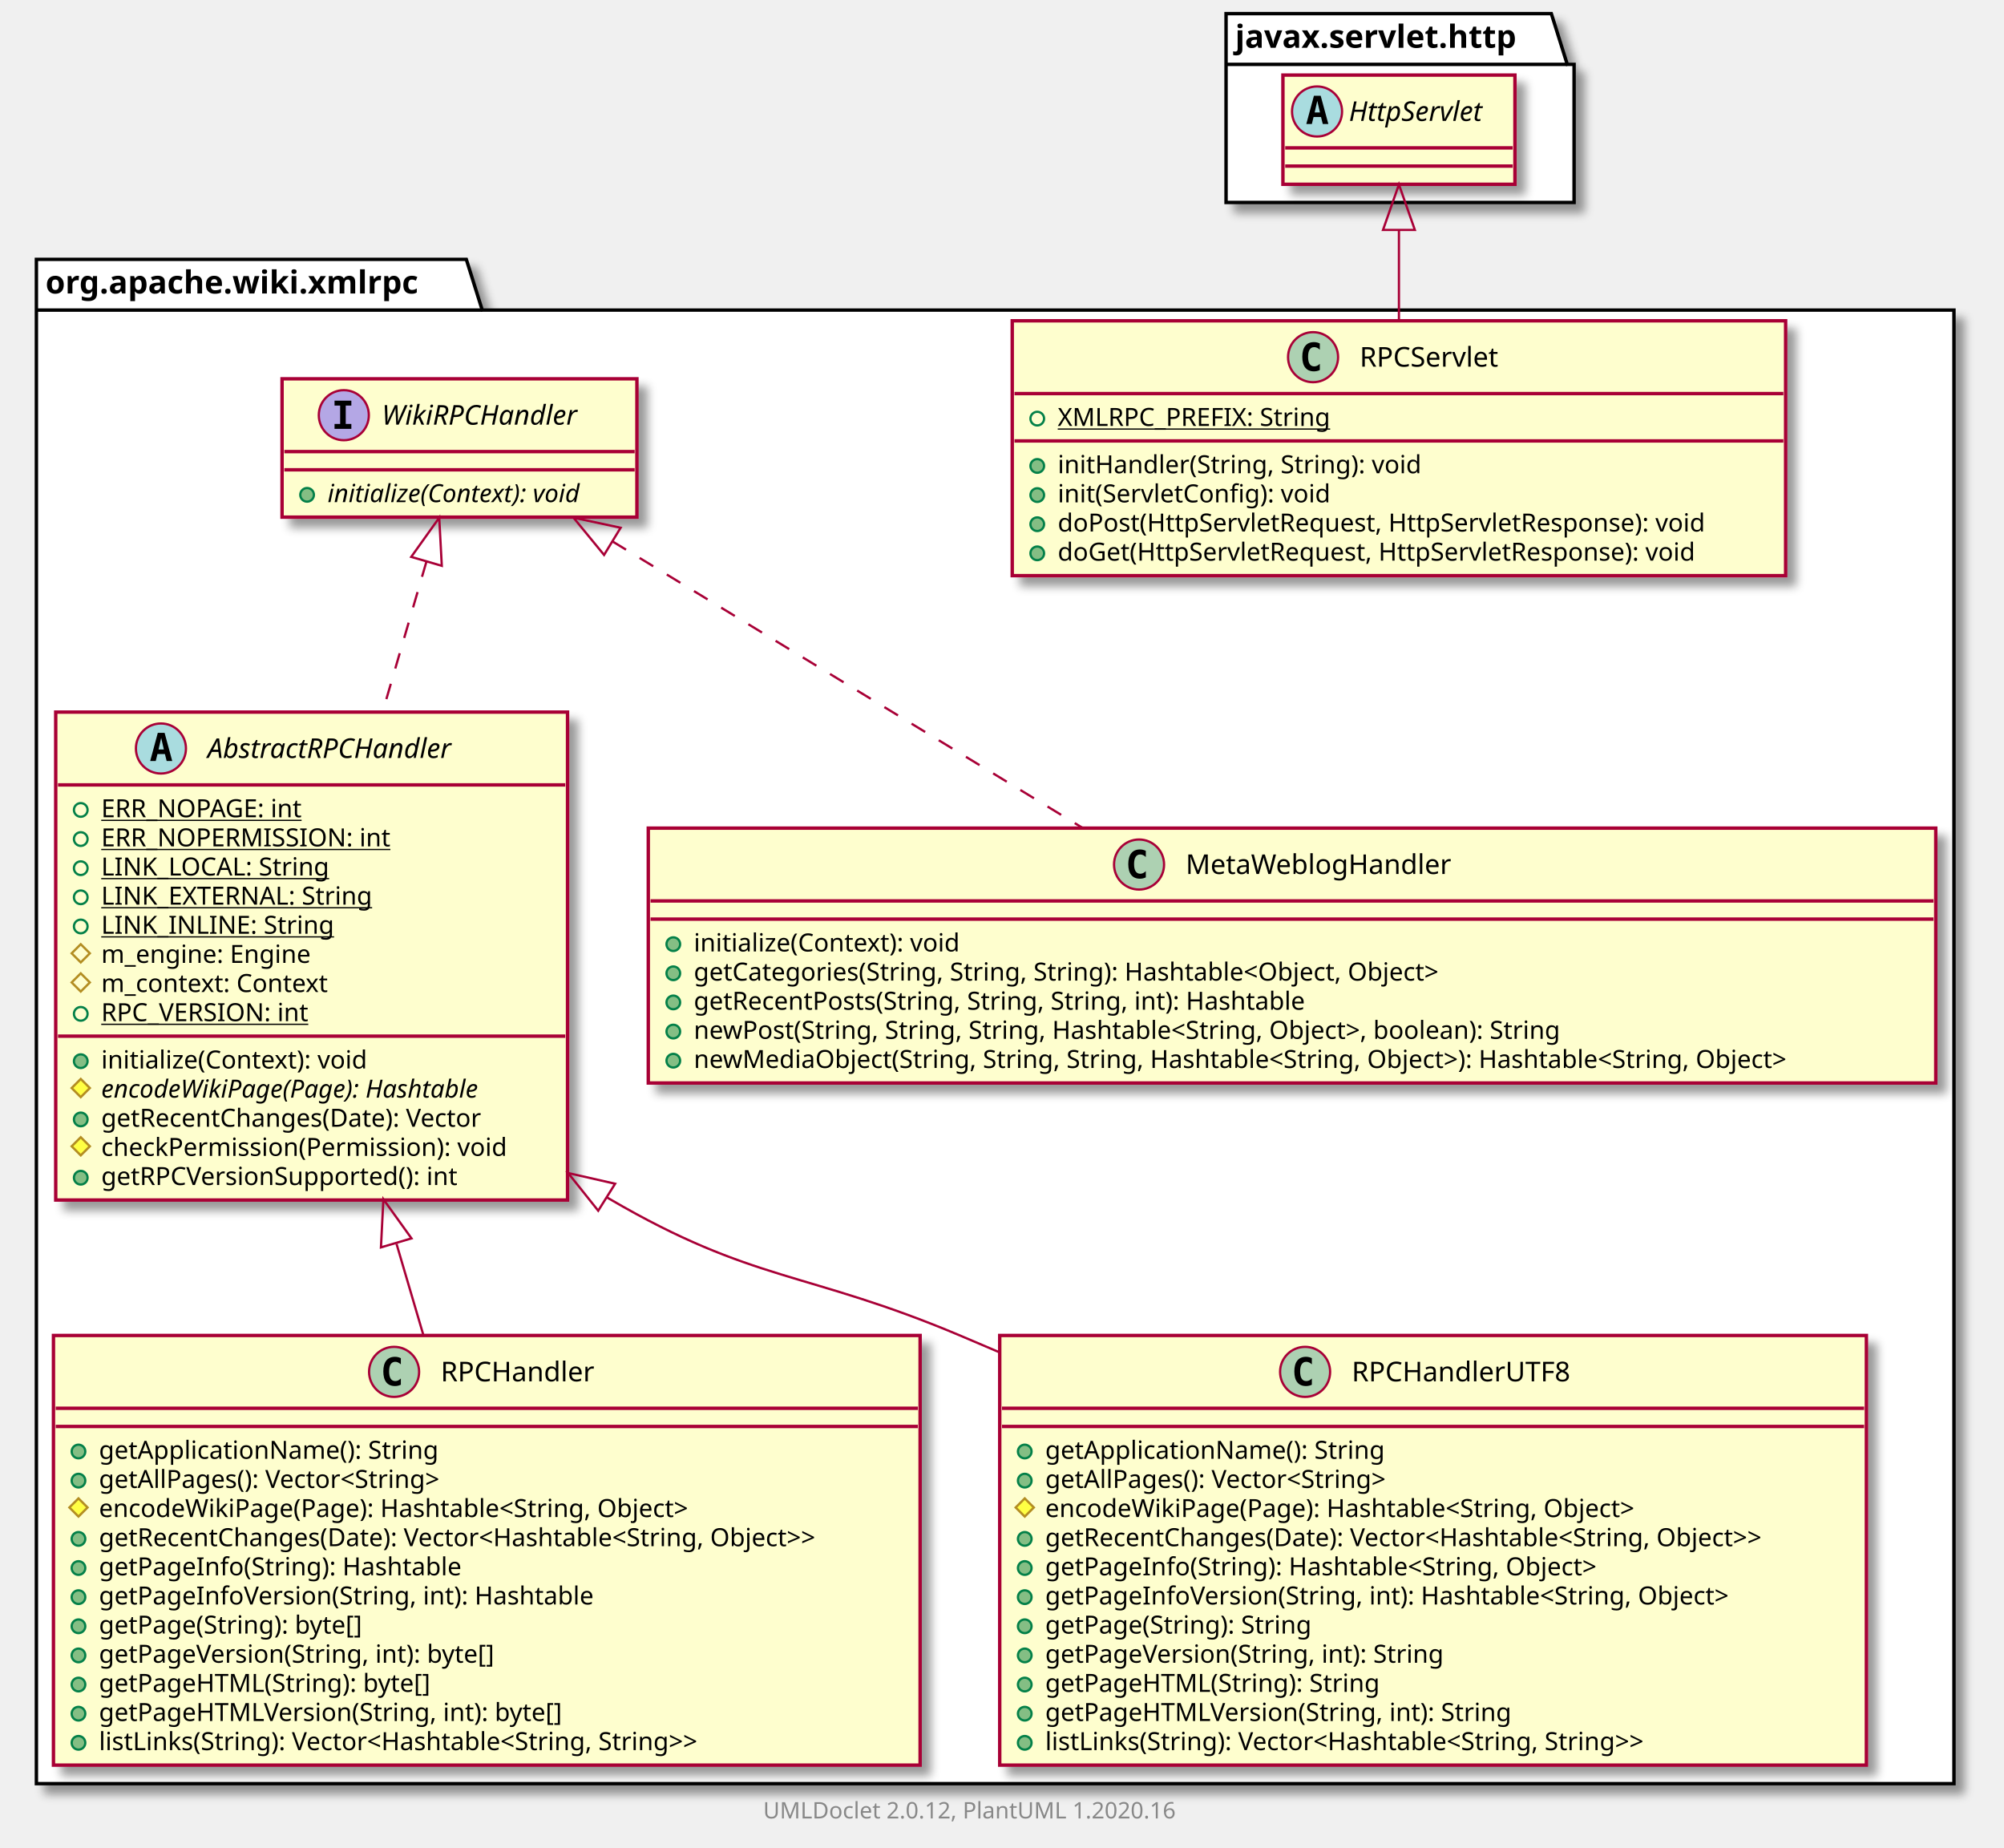
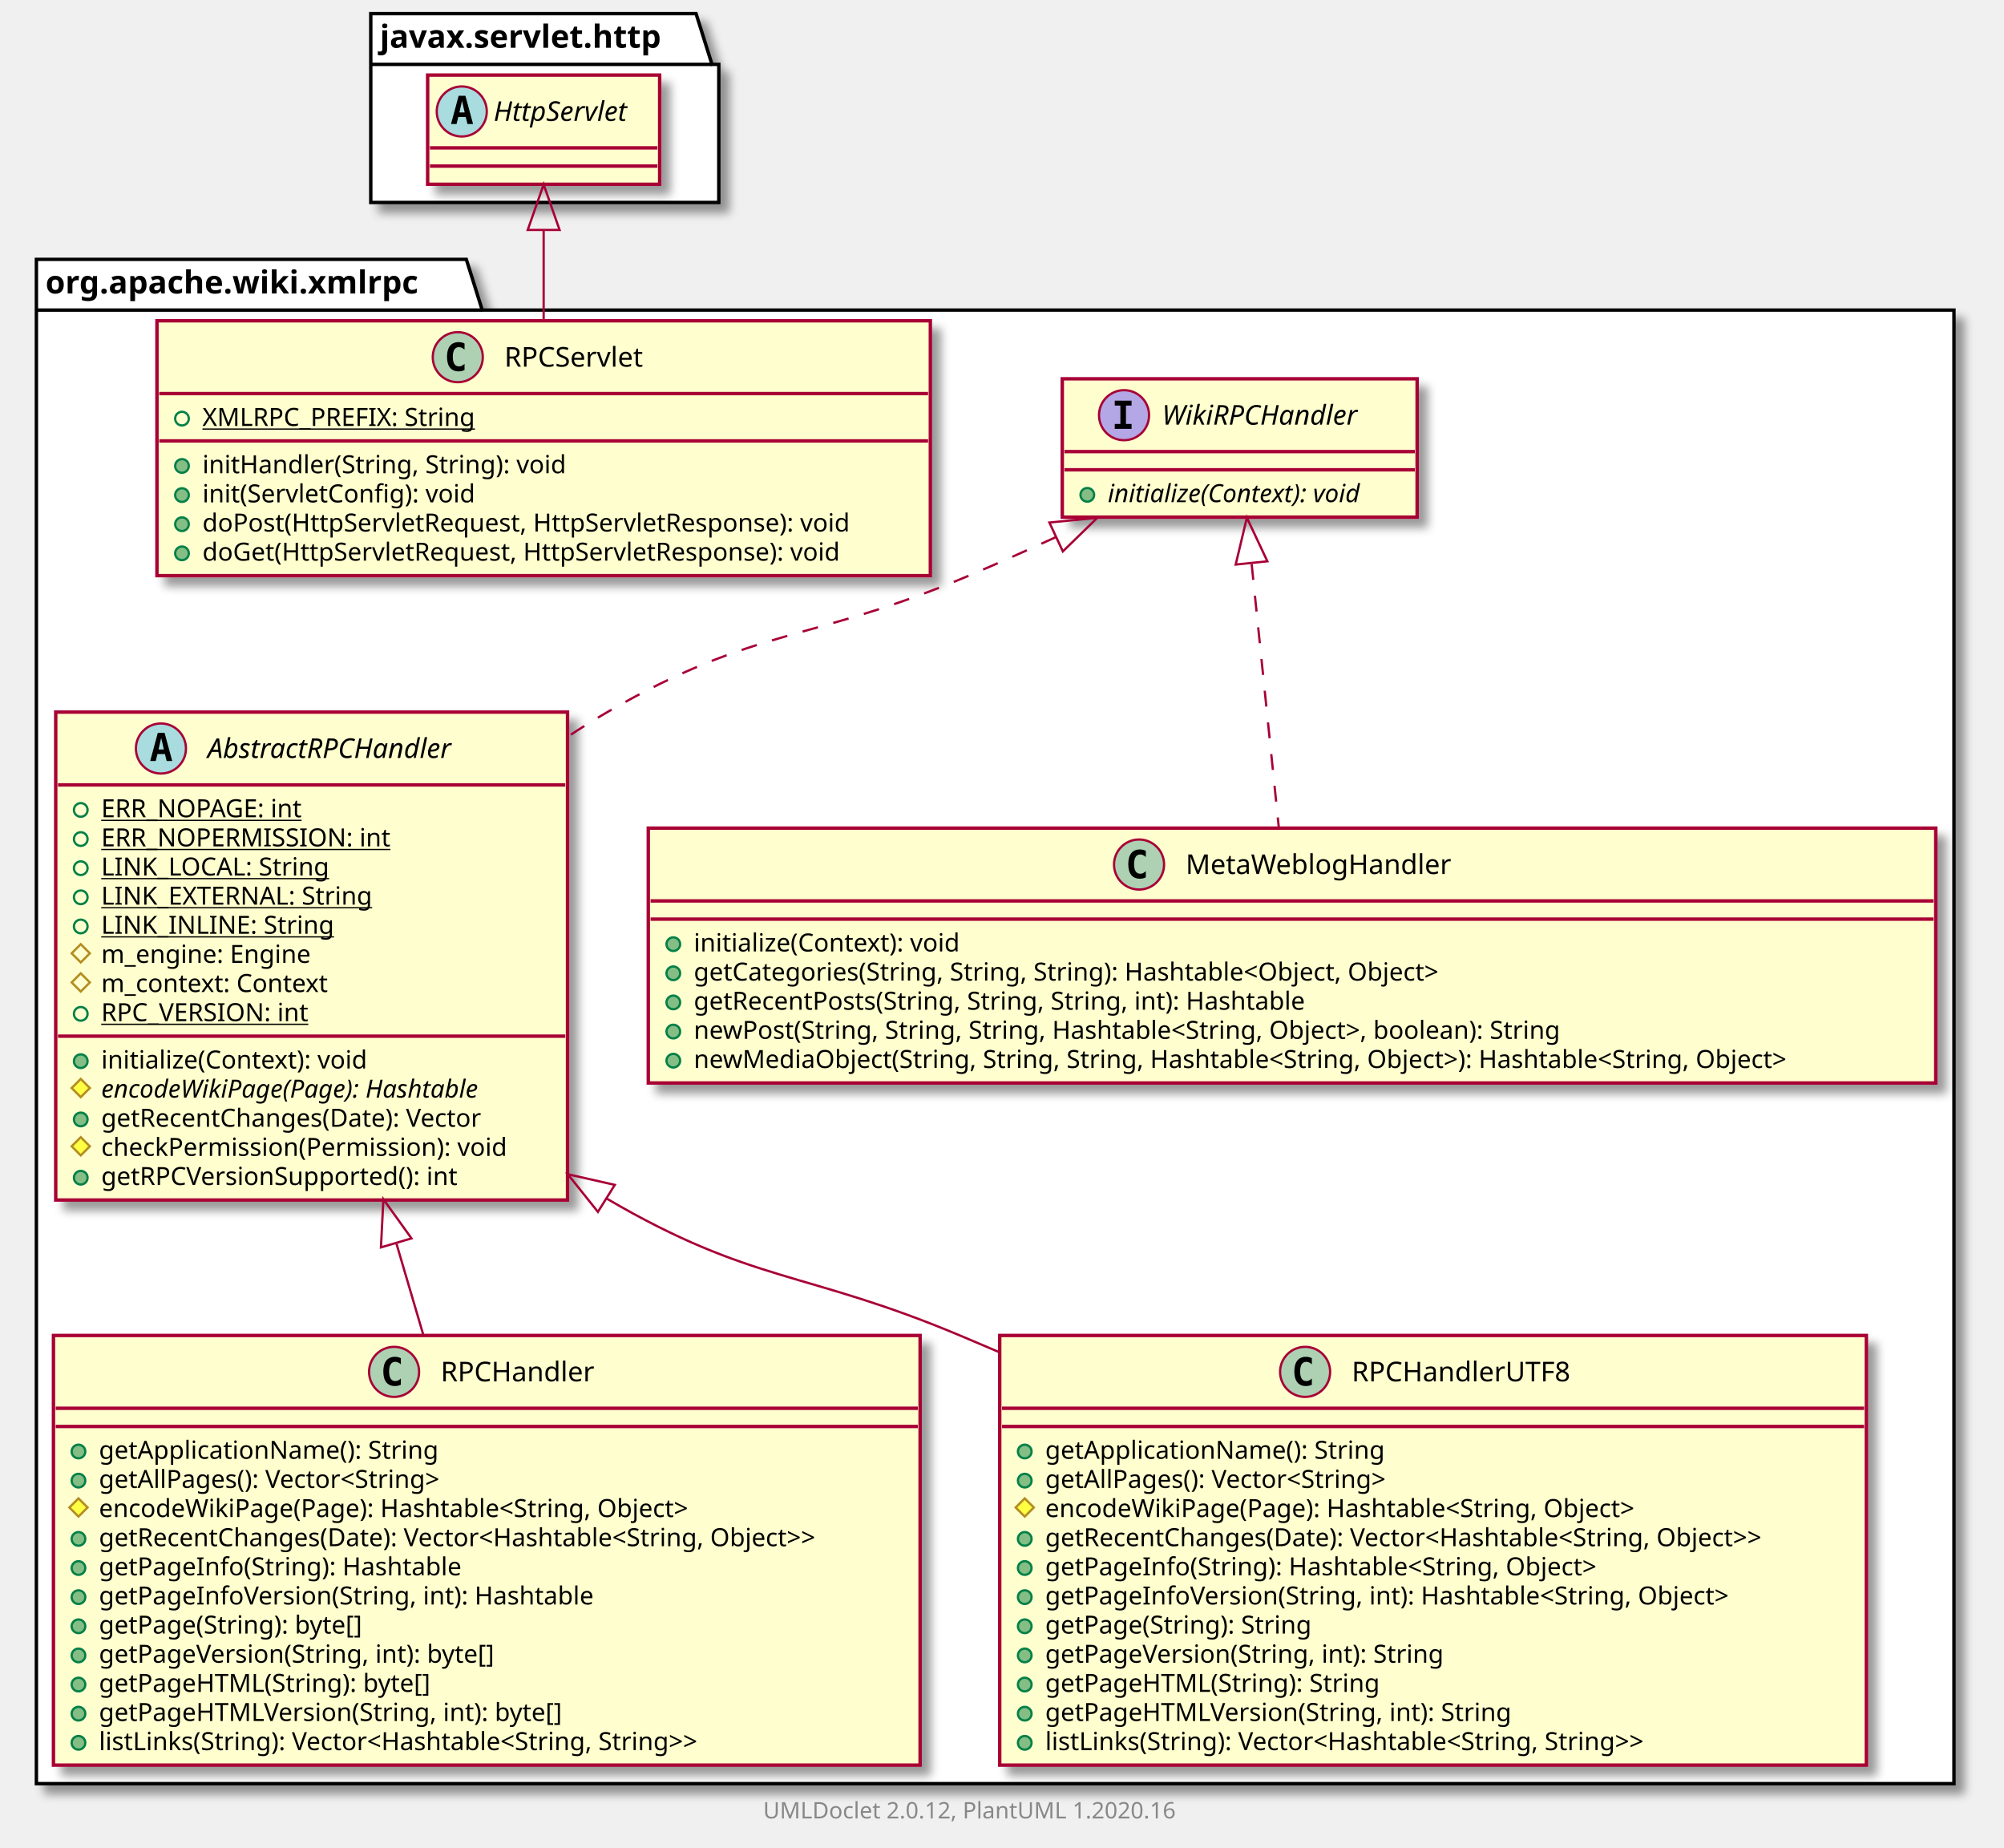
<svg xmlns="http://www.w3.org/2000/svg" xmlns:xlink="http://www.w3.org/1999/xlink" contentScriptType="application/ecmascript" contentStyleType="text/css" height="812px" preserveAspectRatio="none" style="width:881px;height:812px;" version="1.1" viewBox="0 0 881 812" width="881px" zoomAndPan="magnify">
  <defs>
-     <filter height="300%" id="fmq3aevi7g3hv" width="300%" x="-1" y="-1">
+     <filter height="300%" id="fro5fxc9xf39r" width="300%" x="-1" y="-1">
      <feGaussianBlur result="blurOut" stdDeviation="2.0" />
      <feColorMatrix in="blurOut" result="blurOut2" type="matrix" values="0 0 0 0 0 0 0 0 0 0 0 0 0 0 0 0 0 0 .4 0" />
      <feOffset dx="4.0" dy="4.0" in="blurOut2" result="blurOut3" />
      <feBlend in="SourceGraphic" in2="blurOut3" mode="normal" />
    </filter>
  </defs>
  <g>
-     <polygon fill="#FFFFFF" filter="url(#fmq3aevi7g3hv)" points="16,114,205,114,212,136.297,859,136.297,859,784,16,784,16,114" style="stroke: #000000; stroke-width: 1.5;" />
+     <polygon fill="#FFFFFF" filter="url(#fro5fxc9xf39r)" points="16,114,205,114,212,136.297,859,136.297,859,784,16,784,16,114" style="stroke: #000000; stroke-width: 1.5;" />
    <line style="stroke: #000000; stroke-width: 1.5;" x1="16" x2="212" y1="136.297" y2="136.297" />
    <text fill="#000000" font-family="sans-serif" font-size="14" font-weight="bold" lengthAdjust="spacingAndGlyphs" textLength="183" x="20" y="128.995">org.apache.wiki.xmlrpc</text>
-     <polygon fill="#FFFFFF" filter="url(#fmq3aevi7g3hv)" points="539,6,682,6,689,28.297,692,28.297,692,89,539,89,539,6" style="stroke: #000000; stroke-width: 1.5;" />
-     <line style="stroke: #000000; stroke-width: 1.5;" x1="539" x2="689" y1="28.297" y2="28.297" />
-     <text fill="#000000" font-family="sans-serif" font-size="14" font-weight="bold" lengthAdjust="spacingAndGlyphs" textLength="137" x="543" y="20.995">javax.servlet.http</text>
-     <a href="RPCServlet.html" target="_top" title="RPCServlet.html" xlink:actuate="onRequest" xlink:href="RPCServlet.html" xlink:show="new" xlink:title="RPCServlet.html" xlink:type="simple">
-       <rect codeLine="3" fill="#FEFECE" filter="url(#fmq3aevi7g3hv)" height="112.023" id="org.apache.wiki.xmlrpc.RPCServlet" style="stroke: #A80036; stroke-width: 1.5;" width="340" x="445" y="141" />
-       <ellipse cx="577.25" cy="157" fill="#ADD1B2" rx="11" ry="11" style="stroke: #A80036; stroke-width: 1.0;" />
-       <path d="M580.219,162.641 Q579.641,162.938 579,163.078 Q578.359,163.234 577.656,163.234 Q575.156,163.234 573.828,161.594 Q572.516,159.938 572.516,156.812 Q572.516,153.688 573.828,152.031 Q575.156,150.375 577.656,150.375 Q578.359,150.375 579,150.531 Q579.656,150.688 580.219,150.984 L580.219,153.703 Q579.594,153.125 579,152.859 Q578.406,152.578 577.781,152.578 Q576.438,152.578 575.75,153.656 Q575.062,154.719 575.062,156.812 Q575.062,158.906 575.75,159.984 Q576.438,161.047 577.781,161.047 Q578.406,161.047 579,160.781 Q579.594,160.5 580.219,159.922 L580.219,162.641 Z " />
-       <text fill="#000000" font-family="sans-serif" font-size="12" lengthAdjust="spacingAndGlyphs" textLength="67" x="597.75" y="161.154">RPCServlet</text>
-       <line style="stroke: #A80036; stroke-width: 1.5;" x1="446" x2="784" y1="173" y2="173" />
-       <ellipse cx="456" cy="184" fill="none" rx="3" ry="3" style="stroke: #038048; stroke-width: 1.0;" />
-       <text fill="#000000" font-family="sans-serif" font-size="11" lengthAdjust="spacingAndGlyphs" text-decoration="underline" textLength="129" x="465" y="187.21">XMLRPC_PREFIX: String</text>
-       <line style="stroke: #A80036; stroke-width: 1.5;" x1="446" x2="784" y1="193.805" y2="193.805" />
-       <ellipse cx="456" cy="204.805" fill="#84BE84" rx="3" ry="3" style="stroke: #038048; stroke-width: 1.0;" />
-       <text fill="#000000" font-family="sans-serif" font-size="11" lengthAdjust="spacingAndGlyphs" textLength="176" x="465" y="208.015">initHandler(String, String): void</text>
-       <ellipse cx="456" cy="217.609" fill="#84BE84" rx="3" ry="3" style="stroke: #038048; stroke-width: 1.0;" />
-       <text fill="#000000" font-family="sans-serif" font-size="11" lengthAdjust="spacingAndGlyphs" textLength="132" x="465" y="220.82">init(ServletConfig): void</text>
-       <ellipse cx="456" cy="230.414" fill="#84BE84" rx="3" ry="3" style="stroke: #038048; stroke-width: 1.0;" />
-       <text fill="#000000" font-family="sans-serif" font-size="11" lengthAdjust="spacingAndGlyphs" textLength="314" x="465" y="233.625">doPost(HttpServletRequest, HttpServletResponse): void</text>
-       <ellipse cx="456" cy="243.219" fill="#84BE84" rx="3" ry="3" style="stroke: #038048; stroke-width: 1.0;" />
-       <text fill="#000000" font-family="sans-serif" font-size="11" lengthAdjust="spacingAndGlyphs" textLength="309" x="465" y="246.429">doGet(HttpServletRequest, HttpServletResponse): void</text>
-     </a>
-     <a href="WikiRPCHandler.html" target="_top" title="WikiRPCHandler.html" xlink:actuate="onRequest" xlink:href="WikiRPCHandler.html" xlink:show="new" xlink:title="WikiRPCHandler.html" xlink:type="simple">
-       <rect codeLine="11" fill="#FEFECE" filter="url(#fmq3aevi7g3hv)" height="60.805" id="org.apache.wiki.xmlrpc.WikiRPCHandler" style="stroke: #A80036; stroke-width: 1.5;" width="156" x="124" y="166.5" />
-       <ellipse cx="151.15" cy="182.5" fill="#B4A7E5" rx="11" ry="11" style="stroke: #A80036; stroke-width: 1.0;" />
-       <path d="M147.072,178.266 L147.072,176.109 L154.463,176.109 L154.463,178.266 L151.994,178.266 L151.994,186.344 L154.463,186.344 L154.463,188.5 L147.072,188.5 L147.072,186.344 L149.541,186.344 L149.541,178.266 L147.072,178.266 Z " />
-       <text fill="#000000" font-family="sans-serif" font-size="12" font-style="italic" lengthAdjust="spacingAndGlyphs" textLength="97" x="167.85" y="186.654">WikiRPCHandler</text>
-       <line style="stroke: #A80036; stroke-width: 1.5;" x1="125" x2="279" y1="198.5" y2="198.5" />
-       <line style="stroke: #A80036; stroke-width: 1.5;" x1="125" x2="279" y1="206.5" y2="206.5" />
-       <ellipse cx="135" cy="217.5" fill="#84BE84" rx="3" ry="3" style="stroke: #038048; stroke-width: 1.0;" />
-       <text fill="#000000" font-family="sans-serif" font-size="11" font-style="italic" lengthAdjust="spacingAndGlyphs" textLength="130" x="144" y="220.71">initialize(Context): void</text>
-     </a>
+     <polygon fill="#FFFFFF" filter="url(#fro5fxc9xf39r)" points="163,6,306,6,313,28.297,316,28.297,316,89,163,89,163,6" style="stroke: #000000; stroke-width: 1.5;" />
+     <line style="stroke: #000000; stroke-width: 1.5;" x1="163" x2="313" y1="28.297" y2="28.297" />
+     <text fill="#000000" font-family="sans-serif" font-size="14" font-weight="bold" lengthAdjust="spacingAndGlyphs" textLength="137" x="167" y="20.995">javax.servlet.http</text>
    <a href="AbstractRPCHandler.html" target="_top" title="AbstractRPCHandler.html" xlink:actuate="onRequest" xlink:href="AbstractRPCHandler.html" xlink:show="new" xlink:title="AbstractRPCHandler.html" xlink:type="simple">
-       <rect codeLine="15" fill="#FEFECE" filter="url(#fmq3aevi7g3hv)" height="214.461" id="org.apache.wiki.xmlrpc.AbstractRPCHandler" style="stroke: #A80036; stroke-width: 1.5;" width="225" x="24.5" y="313" />
+       <rect codeLine="3" fill="#FEFECE" filter="url(#fro5fxc9xf39r)" height="214.461" id="org.apache.wiki.xmlrpc.AbstractRPCHandler" style="stroke: #A80036; stroke-width: 1.5;" width="225" x="24.5" y="313" />
      <ellipse cx="70.75" cy="329" fill="#A9DCDF" rx="11" ry="11" style="stroke: #A80036; stroke-width: 1.0;" />
      <path d="M70.859,324.344 L69.703,329.422 L72.031,329.422 L70.859,324.344 Z M69.375,322.109 L72.359,322.109 L75.719,334.5 L73.266,334.5 L72.5,331.438 L69.219,331.438 L68.469,334.5 L66.031,334.5 L69.375,322.109 Z " />
      <text fill="#000000" font-family="sans-serif" font-size="12" font-style="italic" lengthAdjust="spacingAndGlyphs" textLength="124" x="91.25" y="333.154">AbstractRPCHandler</text>
      <line style="stroke: #A80036; stroke-width: 1.5;" x1="25.5" x2="248.5" y1="345" y2="345" />
      <ellipse cx="35.5" cy="356" fill="none" rx="3" ry="3" style="stroke: #038048; stroke-width: 1.0;" />
      <text fill="#000000" font-family="sans-serif" font-size="11" lengthAdjust="spacingAndGlyphs" text-decoration="underline" textLength="96" x="44.5" y="359.21">ERR_NOPAGE: int</text>
      <ellipse cx="35.5" cy="368.805" fill="none" rx="3" ry="3" style="stroke: #038048; stroke-width: 1.0;" />
      <text fill="#000000" font-family="sans-serif" font-size="11" lengthAdjust="spacingAndGlyphs" text-decoration="underline" textLength="135" x="44.5" y="372.015">ERR_NOPERMISSION: int</text>
      <ellipse cx="35.5" cy="381.609" fill="none" rx="3" ry="3" style="stroke: #038048; stroke-width: 1.0;" />
      <text fill="#000000" font-family="sans-serif" font-size="11" lengthAdjust="spacingAndGlyphs" text-decoration="underline" textLength="108" x="44.5" y="384.82">LINK_LOCAL: String</text>
      <ellipse cx="35.5" cy="394.414" fill="none" rx="3" ry="3" style="stroke: #038048; stroke-width: 1.0;" />
      <text fill="#000000" font-family="sans-serif" font-size="11" lengthAdjust="spacingAndGlyphs" text-decoration="underline" textLength="128" x="44.5" y="397.625">LINK_EXTERNAL: String</text>
      <ellipse cx="35.5" cy="407.219" fill="none" rx="3" ry="3" style="stroke: #038048; stroke-width: 1.0;" />
      <text fill="#000000" font-family="sans-serif" font-size="11" lengthAdjust="spacingAndGlyphs" text-decoration="underline" textLength="107" x="44.5" y="410.429">LINK_INLINE: String</text>
      <polygon fill="none" points="35.5,415.023,39.5,419.023,35.5,423.023,31.5,419.023" style="stroke: #B38D22; stroke-width: 1.0;" />
      <text fill="#000000" font-family="sans-serif" font-size="11" lengthAdjust="spacingAndGlyphs" textLength="101" x="44.5" y="423.234">m_engine: Engine</text>
      <polygon fill="none" points="35.5,427.828,39.5,431.828,35.5,435.828,31.5,431.828" style="stroke: #B38D22; stroke-width: 1.0;" />
      <text fill="#000000" font-family="sans-serif" font-size="11" lengthAdjust="spacingAndGlyphs" textLength="109" x="44.5" y="436.039">m_context: Context</text>
      <ellipse cx="35.5" cy="445.633" fill="none" rx="3" ry="3" style="stroke: #038048; stroke-width: 1.0;" />
      <text fill="#000000" font-family="sans-serif" font-size="11" lengthAdjust="spacingAndGlyphs" text-decoration="underline" textLength="99" x="44.5" y="448.843">RPC_VERSION: int</text>
      <line style="stroke: #A80036; stroke-width: 1.5;" x1="25.5" x2="248.5" y1="455.438" y2="455.438" />
      <ellipse cx="35.5" cy="466.438" fill="#84BE84" rx="3" ry="3" style="stroke: #038048; stroke-width: 1.0;" />
      <text fill="#000000" font-family="sans-serif" font-size="11" lengthAdjust="spacingAndGlyphs" textLength="127" x="44.5" y="469.648">initialize(Context): void</text>
      <polygon fill="#FFFF44" points="35.5,474.242,39.5,478.242,35.5,482.242,31.5,478.242" style="stroke: #B38D22; stroke-width: 1.0;" />
      <text fill="#000000" font-family="sans-serif" font-size="11" font-style="italic" lengthAdjust="spacingAndGlyphs" textLength="192" x="44.5" y="482.453">encodeWikiPage(Page): Hashtable</text>
      <ellipse cx="35.5" cy="492.047" fill="#84BE84" rx="3" ry="3" style="stroke: #038048; stroke-width: 1.0;" />
      <text fill="#000000" font-family="sans-serif" font-size="11" lengthAdjust="spacingAndGlyphs" textLength="184" x="44.5" y="495.257">getRecentChanges(Date): Vector</text>
      <polygon fill="#FFFF44" points="35.5,499.852,39.5,503.852,35.5,507.852,31.5,503.852" style="stroke: #B38D22; stroke-width: 1.0;" />
      <text fill="#000000" font-family="sans-serif" font-size="11" lengthAdjust="spacingAndGlyphs" textLength="199" x="44.5" y="508.062">checkPermission(Permission): void</text>
      <ellipse cx="35.5" cy="517.656" fill="#84BE84" rx="3" ry="3" style="stroke: #038048; stroke-width: 1.0;" />
      <text fill="#000000" font-family="sans-serif" font-size="11" lengthAdjust="spacingAndGlyphs" textLength="172" x="44.5" y="520.867">getRPCVersionSupported(): int</text>
    </a>
+     <a href="MetaWeblogHandler.html" target="_top" title="MetaWeblogHandler.html" xlink:actuate="onRequest" xlink:href="MetaWeblogHandler.html" xlink:show="new" xlink:title="MetaWeblogHandler.html" xlink:type="simple">
+       <rect codeLine="19" fill="#FEFECE" filter="url(#fro5fxc9xf39r)" height="112.023" id="org.apache.wiki.xmlrpc.MetaWeblogHandler" style="stroke: #A80036; stroke-width: 1.5;" width="566" x="285" y="364" />
+       <ellipse cx="500.75" cy="380" fill="#ADD1B2" rx="11" ry="11" style="stroke: #A80036; stroke-width: 1.0;" />
+       <path d="M503.719,385.641 Q503.141,385.938 502.5,386.078 Q501.859,386.234 501.156,386.234 Q498.656,386.234 497.328,384.594 Q496.016,382.938 496.016,379.812 Q496.016,376.688 497.328,375.031 Q498.656,373.375 501.156,373.375 Q501.859,373.375 502.5,373.531 Q503.156,373.688 503.719,373.984 L503.719,376.703 Q503.094,376.125 502.5,375.859 Q501.906,375.578 501.281,375.578 Q499.938,375.578 499.25,376.656 Q498.562,377.719 498.562,379.812 Q498.562,381.906 499.25,382.984 Q499.938,384.047 501.281,384.047 Q501.906,384.047 502.5,383.781 Q503.094,383.5 503.719,382.922 L503.719,385.641 Z " />
+       <text fill="#000000" font-family="sans-serif" font-size="12" lengthAdjust="spacingAndGlyphs" textLength="126" x="521.25" y="384.154">MetaWeblogHandler</text>
+       <line style="stroke: #A80036; stroke-width: 1.5;" x1="286" x2="850" y1="396" y2="396" />
+       <line style="stroke: #A80036; stroke-width: 1.5;" x1="286" x2="850" y1="404" y2="404" />
+       <ellipse cx="296" cy="415" fill="#84BE84" rx="3" ry="3" style="stroke: #038048; stroke-width: 1.0;" />
+       <text fill="#000000" font-family="sans-serif" font-size="11" lengthAdjust="spacingAndGlyphs" textLength="127" x="305" y="418.21">initialize(Context): void</text>
+       <ellipse cx="296" cy="427.805" fill="#84BE84" rx="3" ry="3" style="stroke: #038048; stroke-width: 1.0;" />
+       <text fill="#000000" font-family="sans-serif" font-size="11" lengthAdjust="spacingAndGlyphs" textLength="369" x="305" y="431.015">getCategories(String, String, String): Hashtable&lt;Object, Object&gt;</text>
+       <ellipse cx="296" cy="440.609" fill="#84BE84" rx="3" ry="3" style="stroke: #038048; stroke-width: 1.0;" />
+       <text fill="#000000" font-family="sans-serif" font-size="11" lengthAdjust="spacingAndGlyphs" textLength="301" x="305" y="443.82">getRecentPosts(String, String, String, int): Hashtable</text>
+       <ellipse cx="296" cy="453.414" fill="#84BE84" rx="3" ry="3" style="stroke: #038048; stroke-width: 1.0;" />
+       <text fill="#000000" font-family="sans-serif" font-size="11" lengthAdjust="spacingAndGlyphs" textLength="430" x="305" y="456.625">newPost(String, String, String, Hashtable&lt;String, Object&gt;, boolean): String</text>
+       <ellipse cx="296" cy="466.219" fill="#84BE84" rx="3" ry="3" style="stroke: #038048; stroke-width: 1.0;" />
+       <text fill="#000000" font-family="sans-serif" font-size="11" lengthAdjust="spacingAndGlyphs" textLength="540" x="305" y="469.429">newMediaObject(String, String, String, Hashtable&lt;String, Object&gt;): Hashtable&lt;String, Object&gt;</text>
+     </a>
+     <a href="WikiRPCHandler.html" target="_top" title="WikiRPCHandler.html" xlink:actuate="onRequest" xlink:href="WikiRPCHandler.html" xlink:show="new" xlink:title="WikiRPCHandler.html" xlink:type="simple">
+       <rect codeLine="27" fill="#FEFECE" filter="url(#fro5fxc9xf39r)" height="60.805" id="org.apache.wiki.xmlrpc.WikiRPCHandler" style="stroke: #A80036; stroke-width: 1.5;" width="156" x="467" y="166.5" />
+       <ellipse cx="494.15" cy="182.5" fill="#B4A7E5" rx="11" ry="11" style="stroke: #A80036; stroke-width: 1.0;" />
+       <path d="M490.072,178.266 L490.072,176.109 L497.462,176.109 L497.462,178.266 L494.994,178.266 L494.994,186.344 L497.462,186.344 L497.462,188.5 L490.072,188.5 L490.072,186.344 L492.541,186.344 L492.541,178.266 L490.072,178.266 Z " />
+       <text fill="#000000" font-family="sans-serif" font-size="12" font-style="italic" lengthAdjust="spacingAndGlyphs" textLength="97" x="510.85" y="186.654">WikiRPCHandler</text>
+       <line style="stroke: #A80036; stroke-width: 1.5;" x1="468" x2="622" y1="198.5" y2="198.5" />
+       <line style="stroke: #A80036; stroke-width: 1.5;" x1="468" x2="622" y1="206.5" y2="206.5" />
+       <ellipse cx="478" cy="217.5" fill="#84BE84" rx="3" ry="3" style="stroke: #038048; stroke-width: 1.0;" />
+       <text fill="#000000" font-family="sans-serif" font-size="11" font-style="italic" lengthAdjust="spacingAndGlyphs" textLength="130" x="487" y="220.71">initialize(Context): void</text>
+     </a>
    <a href="RPCHandler.html" target="_top" title="RPCHandler.html" xlink:actuate="onRequest" xlink:href="RPCHandler.html" xlink:show="new" xlink:title="RPCHandler.html" xlink:type="simple">
-       <rect codeLine="31" fill="#FEFECE" filter="url(#fmq3aevi7g3hv)" height="188.852" id="org.apache.wiki.xmlrpc.RPCHandler" style="stroke: #A80036; stroke-width: 1.5;" width="381" x="23.5" y="587" />
+       <rect codeLine="31" fill="#FEFECE" filter="url(#fro5fxc9xf39r)" height="188.852" id="org.apache.wiki.xmlrpc.RPCHandler" style="stroke: #A80036; stroke-width: 1.5;" width="381" x="23.5" y="587" />
      <ellipse cx="173.25" cy="603" fill="#ADD1B2" rx="11" ry="11" style="stroke: #A80036; stroke-width: 1.0;" />
      <path d="M176.219,608.641 Q175.641,608.938 175,609.078 Q174.359,609.234 173.656,609.234 Q171.156,609.234 169.828,607.594 Q168.516,605.938 168.516,602.812 Q168.516,599.688 169.828,598.031 Q171.156,596.375 173.656,596.375 Q174.359,596.375 175,596.531 Q175.656,596.688 176.219,596.984 L176.219,599.703 Q175.594,599.125 175,598.859 Q174.406,598.578 173.781,598.578 Q172.438,598.578 171.75,599.656 Q171.062,600.719 171.062,602.812 Q171.062,604.906 171.75,605.984 Q172.438,607.047 173.781,607.047 Q174.406,607.047 175,606.781 Q175.594,606.5 176.219,605.922 L176.219,608.641 Z " />
      <text fill="#000000" font-family="sans-serif" font-size="12" lengthAdjust="spacingAndGlyphs" textLength="73" x="193.75" y="607.154">RPCHandler</text>
      <line style="stroke: #A80036; stroke-width: 1.5;" x1="24.5" x2="403.5" y1="619" y2="619" />
      <line style="stroke: #A80036; stroke-width: 1.5;" x1="24.5" x2="403.5" y1="627" y2="627" />
      <ellipse cx="34.5" cy="638" fill="#84BE84" rx="3" ry="3" style="stroke: #038048; stroke-width: 1.0;" />
      <text fill="#000000" font-family="sans-serif" font-size="11" lengthAdjust="spacingAndGlyphs" textLength="162" x="43.5" y="641.21">getApplicationName(): String</text>
      <ellipse cx="34.5" cy="650.805" fill="#84BE84" rx="3" ry="3" style="stroke: #038048; stroke-width: 1.0;" />
      <text fill="#000000" font-family="sans-serif" font-size="11" lengthAdjust="spacingAndGlyphs" textLength="170" x="43.5" y="654.015">getAllPages(): Vector&lt;String&gt;</text>
      <polygon fill="#FFFF44" points="34.5,658.609,38.5,662.609,34.5,666.609,30.5,662.609" style="stroke: #B38D22; stroke-width: 1.0;" />
      <text fill="#000000" font-family="sans-serif" font-size="11" lengthAdjust="spacingAndGlyphs" textLength="287" x="43.5" y="666.82">encodeWikiPage(Page): Hashtable&lt;String, Object&gt;</text>
      <ellipse cx="34.5" cy="676.414" fill="#84BE84" rx="3" ry="3" style="stroke: #038048; stroke-width: 1.0;" />
      <text fill="#000000" font-family="sans-serif" font-size="11" lengthAdjust="spacingAndGlyphs" textLength="355" x="43.5" y="679.625">getRecentChanges(Date): Vector&lt;Hashtable&lt;String, Object&gt;&gt;</text>
      <ellipse cx="34.5" cy="689.219" fill="#84BE84" rx="3" ry="3" style="stroke: #038048; stroke-width: 1.0;" />
      <text fill="#000000" font-family="sans-serif" font-size="11" lengthAdjust="spacingAndGlyphs" textLength="174" x="43.5" y="692.429">getPageInfo(String): Hashtable</text>
      <ellipse cx="34.5" cy="702.023" fill="#84BE84" rx="3" ry="3" style="stroke: #038048; stroke-width: 1.0;" />
      <text fill="#000000" font-family="sans-serif" font-size="11" lengthAdjust="spacingAndGlyphs" textLength="239" x="43.5" y="705.234">getPageInfoVersion(String, int): Hashtable</text>
      <ellipse cx="34.5" cy="714.828" fill="#84BE84" rx="3" ry="3" style="stroke: #038048; stroke-width: 1.0;" />
      <text fill="#000000" font-family="sans-serif" font-size="11" lengthAdjust="spacingAndGlyphs" textLength="128" x="43.5" y="718.039">getPage(String): byte[]</text>
      <ellipse cx="34.5" cy="727.633" fill="#84BE84" rx="3" ry="3" style="stroke: #038048; stroke-width: 1.0;" />
      <text fill="#000000" font-family="sans-serif" font-size="11" lengthAdjust="spacingAndGlyphs" textLength="193" x="43.5" y="730.843">getPageVersion(String, int): byte[]</text>
      <ellipse cx="34.5" cy="740.438" fill="#84BE84" rx="3" ry="3" style="stroke: #038048; stroke-width: 1.0;" />
      <text fill="#000000" font-family="sans-serif" font-size="11" lengthAdjust="spacingAndGlyphs" textLength="158" x="43.5" y="743.648">getPageHTML(String): byte[]</text>
      <ellipse cx="34.5" cy="753.242" fill="#84BE84" rx="3" ry="3" style="stroke: #038048; stroke-width: 1.0;" />
      <text fill="#000000" font-family="sans-serif" font-size="11" lengthAdjust="spacingAndGlyphs" textLength="223" x="43.5" y="756.453">getPageHTMLVersion(String, int): byte[]</text>
      <ellipse cx="34.5" cy="766.047" fill="#84BE84" rx="3" ry="3" style="stroke: #038048; stroke-width: 1.0;" />
      <text fill="#000000" font-family="sans-serif" font-size="11" lengthAdjust="spacingAndGlyphs" textLength="301" x="43.5" y="769.257">listLinks(String): Vector&lt;Hashtable&lt;String, String&gt;&gt;</text>
    </a>
    <a href="RPCHandlerUTF8.html" target="_top" title="RPCHandlerUTF8.html" xlink:actuate="onRequest" xlink:href="RPCHandlerUTF8.html" xlink:show="new" xlink:title="RPCHandlerUTF8.html" xlink:type="simple">
-       <rect codeLine="45" fill="#FEFECE" filter="url(#fmq3aevi7g3hv)" height="188.852" id="org.apache.wiki.xmlrpc.RPCHandlerUTF8" style="stroke: #A80036; stroke-width: 1.5;" width="381" x="439.5" y="587" />
+       <rect codeLine="45" fill="#FEFECE" filter="url(#fro5fxc9xf39r)" height="188.852" id="org.apache.wiki.xmlrpc.RPCHandlerUTF8" style="stroke: #A80036; stroke-width: 1.5;" width="381" x="439.5" y="587" />
      <ellipse cx="573.75" cy="603" fill="#ADD1B2" rx="11" ry="11" style="stroke: #A80036; stroke-width: 1.0;" />
      <path d="M576.719,608.641 Q576.141,608.938 575.5,609.078 Q574.859,609.234 574.156,609.234 Q571.656,609.234 570.328,607.594 Q569.016,605.938 569.016,602.812 Q569.016,599.688 570.328,598.031 Q571.656,596.375 574.156,596.375 Q574.859,596.375 575.5,596.531 Q576.156,596.688 576.719,596.984 L576.719,599.703 Q576.094,599.125 575.5,598.859 Q574.906,598.578 574.281,598.578 Q572.938,598.578 572.25,599.656 Q571.562,600.719 571.562,602.812 Q571.562,604.906 572.25,605.984 Q572.938,607.047 574.281,607.047 Q574.906,607.047 575.5,606.781 Q576.094,606.5 576.719,605.922 L576.719,608.641 Z " />
      <text fill="#000000" font-family="sans-serif" font-size="12" lengthAdjust="spacingAndGlyphs" textLength="104" x="594.25" y="607.154">RPCHandlerUTF8</text>
      <line style="stroke: #A80036; stroke-width: 1.5;" x1="440.5" x2="819.5" y1="619" y2="619" />
      <line style="stroke: #A80036; stroke-width: 1.5;" x1="440.5" x2="819.5" y1="627" y2="627" />
      <ellipse cx="450.5" cy="638" fill="#84BE84" rx="3" ry="3" style="stroke: #038048; stroke-width: 1.0;" />
      <text fill="#000000" font-family="sans-serif" font-size="11" lengthAdjust="spacingAndGlyphs" textLength="162" x="459.5" y="641.21">getApplicationName(): String</text>
      <ellipse cx="450.5" cy="650.805" fill="#84BE84" rx="3" ry="3" style="stroke: #038048; stroke-width: 1.0;" />
      <text fill="#000000" font-family="sans-serif" font-size="11" lengthAdjust="spacingAndGlyphs" textLength="170" x="459.5" y="654.015">getAllPages(): Vector&lt;String&gt;</text>
      <polygon fill="#FFFF44" points="450.5,658.609,454.5,662.609,450.5,666.609,446.5,662.609" style="stroke: #B38D22; stroke-width: 1.0;" />
      <text fill="#000000" font-family="sans-serif" font-size="11" lengthAdjust="spacingAndGlyphs" textLength="287" x="459.5" y="666.82">encodeWikiPage(Page): Hashtable&lt;String, Object&gt;</text>
      <ellipse cx="450.5" cy="676.414" fill="#84BE84" rx="3" ry="3" style="stroke: #038048; stroke-width: 1.0;" />
      <text fill="#000000" font-family="sans-serif" font-size="11" lengthAdjust="spacingAndGlyphs" textLength="355" x="459.5" y="679.625">getRecentChanges(Date): Vector&lt;Hashtable&lt;String, Object&gt;&gt;</text>
      <ellipse cx="450.5" cy="689.219" fill="#84BE84" rx="3" ry="3" style="stroke: #038048; stroke-width: 1.0;" />
      <text fill="#000000" font-family="sans-serif" font-size="11" lengthAdjust="spacingAndGlyphs" textLength="270" x="459.5" y="692.429">getPageInfo(String): Hashtable&lt;String, Object&gt;</text>
      <ellipse cx="450.5" cy="702.023" fill="#84BE84" rx="3" ry="3" style="stroke: #038048; stroke-width: 1.0;" />
      <text fill="#000000" font-family="sans-serif" font-size="11" lengthAdjust="spacingAndGlyphs" textLength="335" x="459.5" y="705.234">getPageInfoVersion(String, int): Hashtable&lt;String, Object&gt;</text>
      <ellipse cx="450.5" cy="714.828" fill="#84BE84" rx="3" ry="3" style="stroke: #038048; stroke-width: 1.0;" />
      <text fill="#000000" font-family="sans-serif" font-size="11" lengthAdjust="spacingAndGlyphs" textLength="130" x="459.5" y="718.039">getPage(String): String</text>
      <ellipse cx="450.5" cy="727.633" fill="#84BE84" rx="3" ry="3" style="stroke: #038048; stroke-width: 1.0;" />
      <text fill="#000000" font-family="sans-serif" font-size="11" lengthAdjust="spacingAndGlyphs" textLength="195" x="459.5" y="730.843">getPageVersion(String, int): String</text>
      <ellipse cx="450.5" cy="740.438" fill="#84BE84" rx="3" ry="3" style="stroke: #038048; stroke-width: 1.0;" />
      <text fill="#000000" font-family="sans-serif" font-size="11" lengthAdjust="spacingAndGlyphs" textLength="160" x="459.5" y="743.648">getPageHTML(String): String</text>
      <ellipse cx="450.5" cy="753.242" fill="#84BE84" rx="3" ry="3" style="stroke: #038048; stroke-width: 1.0;" />
      <text fill="#000000" font-family="sans-serif" font-size="11" lengthAdjust="spacingAndGlyphs" textLength="225" x="459.5" y="756.453">getPageHTMLVersion(String, int): String</text>
      <ellipse cx="450.5" cy="766.047" fill="#84BE84" rx="3" ry="3" style="stroke: #038048; stroke-width: 1.0;" />
      <text fill="#000000" font-family="sans-serif" font-size="11" lengthAdjust="spacingAndGlyphs" textLength="301" x="459.5" y="769.257">listLinks(String): Vector&lt;Hashtable&lt;String, String&gt;&gt;</text>
    </a>
-     <a href="MetaWeblogHandler.html" target="_top" title="MetaWeblogHandler.html" xlink:actuate="onRequest" xlink:href="MetaWeblogHandler.html" xlink:show="new" xlink:title="MetaWeblogHandler.html" xlink:type="simple">
-       <rect codeLine="59" fill="#FEFECE" filter="url(#fmq3aevi7g3hv)" height="112.023" id="org.apache.wiki.xmlrpc.MetaWeblogHandler" style="stroke: #A80036; stroke-width: 1.5;" width="566" x="285" y="364" />
-       <ellipse cx="500.75" cy="380" fill="#ADD1B2" rx="11" ry="11" style="stroke: #A80036; stroke-width: 1.0;" />
-       <path d="M503.719,385.641 Q503.141,385.938 502.5,386.078 Q501.859,386.234 501.156,386.234 Q498.656,386.234 497.328,384.594 Q496.016,382.938 496.016,379.812 Q496.016,376.688 497.328,375.031 Q498.656,373.375 501.156,373.375 Q501.859,373.375 502.5,373.531 Q503.156,373.688 503.719,373.984 L503.719,376.703 Q503.094,376.125 502.5,375.859 Q501.906,375.578 501.281,375.578 Q499.938,375.578 499.25,376.656 Q498.562,377.719 498.562,379.812 Q498.562,381.906 499.25,382.984 Q499.938,384.047 501.281,384.047 Q501.906,384.047 502.5,383.781 Q503.094,383.5 503.719,382.922 L503.719,385.641 Z " />
-       <text fill="#000000" font-family="sans-serif" font-size="12" lengthAdjust="spacingAndGlyphs" textLength="126" x="521.25" y="384.154">MetaWeblogHandler</text>
-       <line style="stroke: #A80036; stroke-width: 1.5;" x1="286" x2="850" y1="396" y2="396" />
-       <line style="stroke: #A80036; stroke-width: 1.5;" x1="286" x2="850" y1="404" y2="404" />
-       <ellipse cx="296" cy="415" fill="#84BE84" rx="3" ry="3" style="stroke: #038048; stroke-width: 1.0;" />
-       <text fill="#000000" font-family="sans-serif" font-size="11" lengthAdjust="spacingAndGlyphs" textLength="127" x="305" y="418.21">initialize(Context): void</text>
-       <ellipse cx="296" cy="427.805" fill="#84BE84" rx="3" ry="3" style="stroke: #038048; stroke-width: 1.0;" />
-       <text fill="#000000" font-family="sans-serif" font-size="11" lengthAdjust="spacingAndGlyphs" textLength="369" x="305" y="431.015">getCategories(String, String, String): Hashtable&lt;Object, Object&gt;</text>
-       <ellipse cx="296" cy="440.609" fill="#84BE84" rx="3" ry="3" style="stroke: #038048; stroke-width: 1.0;" />
-       <text fill="#000000" font-family="sans-serif" font-size="11" lengthAdjust="spacingAndGlyphs" textLength="301" x="305" y="443.82">getRecentPosts(String, String, String, int): Hashtable</text>
-       <ellipse cx="296" cy="453.414" fill="#84BE84" rx="3" ry="3" style="stroke: #038048; stroke-width: 1.0;" />
-       <text fill="#000000" font-family="sans-serif" font-size="11" lengthAdjust="spacingAndGlyphs" textLength="430" x="305" y="456.625">newPost(String, String, String, Hashtable&lt;String, Object&gt;, boolean): String</text>
-       <ellipse cx="296" cy="466.219" fill="#84BE84" rx="3" ry="3" style="stroke: #038048; stroke-width: 1.0;" />
-       <text fill="#000000" font-family="sans-serif" font-size="11" lengthAdjust="spacingAndGlyphs" textLength="540" x="305" y="469.429">newMediaObject(String, String, String, Hashtable&lt;String, Object&gt;): Hashtable&lt;String, Object&gt;</text>
+     <a href="RPCServlet.html" target="_top" title="RPCServlet.html" xlink:actuate="onRequest" xlink:href="RPCServlet.html" xlink:show="new" xlink:title="RPCServlet.html" xlink:type="simple">
+       <rect codeLine="59" fill="#FEFECE" filter="url(#fro5fxc9xf39r)" height="112.023" id="org.apache.wiki.xmlrpc.RPCServlet" style="stroke: #A80036; stroke-width: 1.5;" width="340" x="69" y="141" />
+       <ellipse cx="201.25" cy="157" fill="#ADD1B2" rx="11" ry="11" style="stroke: #A80036; stroke-width: 1.0;" />
+       <path d="M204.219,162.641 Q203.641,162.938 203,163.078 Q202.359,163.234 201.656,163.234 Q199.156,163.234 197.828,161.594 Q196.516,159.938 196.516,156.812 Q196.516,153.688 197.828,152.031 Q199.156,150.375 201.656,150.375 Q202.359,150.375 203,150.531 Q203.656,150.688 204.219,150.984 L204.219,153.703 Q203.594,153.125 203,152.859 Q202.406,152.578 201.781,152.578 Q200.438,152.578 199.75,153.656 Q199.062,154.719 199.062,156.812 Q199.062,158.906 199.75,159.984 Q200.438,161.047 201.781,161.047 Q202.406,161.047 203,160.781 Q203.594,160.5 204.219,159.922 L204.219,162.641 Z " />
+       <text fill="#000000" font-family="sans-serif" font-size="12" lengthAdjust="spacingAndGlyphs" textLength="67" x="221.75" y="161.154">RPCServlet</text>
+       <line style="stroke: #A80036; stroke-width: 1.5;" x1="70" x2="408" y1="173" y2="173" />
+       <ellipse cx="80" cy="184" fill="none" rx="3" ry="3" style="stroke: #038048; stroke-width: 1.0;" />
+       <text fill="#000000" font-family="sans-serif" font-size="11" lengthAdjust="spacingAndGlyphs" text-decoration="underline" textLength="129" x="89" y="187.21">XMLRPC_PREFIX: String</text>
+       <line style="stroke: #A80036; stroke-width: 1.5;" x1="70" x2="408" y1="193.805" y2="193.805" />
+       <ellipse cx="80" cy="204.805" fill="#84BE84" rx="3" ry="3" style="stroke: #038048; stroke-width: 1.0;" />
+       <text fill="#000000" font-family="sans-serif" font-size="11" lengthAdjust="spacingAndGlyphs" textLength="176" x="89" y="208.015">initHandler(String, String): void</text>
+       <ellipse cx="80" cy="217.609" fill="#84BE84" rx="3" ry="3" style="stroke: #038048; stroke-width: 1.0;" />
+       <text fill="#000000" font-family="sans-serif" font-size="11" lengthAdjust="spacingAndGlyphs" textLength="132" x="89" y="220.82">init(ServletConfig): void</text>
+       <ellipse cx="80" cy="230.414" fill="#84BE84" rx="3" ry="3" style="stroke: #038048; stroke-width: 1.0;" />
+       <text fill="#000000" font-family="sans-serif" font-size="11" lengthAdjust="spacingAndGlyphs" textLength="314" x="89" y="233.625">doPost(HttpServletRequest, HttpServletResponse): void</text>
+       <ellipse cx="80" cy="243.219" fill="#84BE84" rx="3" ry="3" style="stroke: #038048; stroke-width: 1.0;" />
+       <text fill="#000000" font-family="sans-serif" font-size="11" lengthAdjust="spacingAndGlyphs" textLength="309" x="89" y="246.429">doGet(HttpServletRequest, HttpServletResponse): void</text>
    </a>
-     <rect codeLine="75" fill="#FEFECE" filter="url(#fmq3aevi7g3hv)" height="48" id="javax.servlet.http.HttpServlet" style="stroke: #A80036; stroke-width: 1.5;" width="102" x="564" y="33" />
-     <ellipse cx="579" cy="49" fill="#A9DCDF" rx="11" ry="11" style="stroke: #A80036; stroke-width: 1.0;" />
-     <path d="M579.109,44.344 L577.953,49.422 L580.281,49.422 L579.109,44.344 Z M577.625,42.109 L580.609,42.109 L583.969,54.5 L581.516,54.5 L580.75,51.438 L577.469,51.438 L576.719,54.5 L574.281,54.5 L577.625,42.109 Z " />
-     <text fill="#000000" font-family="sans-serif" font-size="12" font-style="italic" lengthAdjust="spacingAndGlyphs" textLength="70" x="593" y="53.154">HttpServlet</text>
-     <line style="stroke: #A80036; stroke-width: 1.5;" x1="565" x2="665" y1="65" y2="65" />
-     <line style="stroke: #A80036; stroke-width: 1.5;" x1="565" x2="665" y1="73" y2="73" />
-     <path codeLine="67" d="M615,101.212 C615,113.748 615,127.567 615,140.714 " fill="none" id="javax.servlet.http.HttpServlet-backto-org.apache.wiki.xmlrpc.RPCServlet" style="stroke: #A80036; stroke-width: 1.0;" />
-     <polygon fill="none" points="608,101.067,615,81.067,622,101.067,608,101.067" style="stroke: #A80036; stroke-width: 1.0;" />
-     <path codeLine="68" d="M187.483,246.805 C181.771,266.401 174.978,289.707 168.255,312.77 " fill="none" id="org.apache.wiki.xmlrpc.WikiRPCHandler-backto-org.apache.wiki.xmlrpc.AbstractRPCHandler" style="stroke: #A80036; stroke-width: 1.0; stroke-dasharray: 7.0,7.0;" />
-     <polygon fill="none" points="180.781,244.782,193.098,227.54,194.222,248.7,180.781,244.782" style="stroke: #A80036; stroke-width: 1.0;" />
+     <rect codeLine="75" fill="#FEFECE" filter="url(#fro5fxc9xf39r)" height="48" id="javax.servlet.http.HttpServlet" style="stroke: #A80036; stroke-width: 1.5;" width="102" x="188" y="33" />
+     <ellipse cx="203" cy="49" fill="#A9DCDF" rx="11" ry="11" style="stroke: #A80036; stroke-width: 1.0;" />
+     <path d="M203.109,44.344 L201.953,49.422 L204.281,49.422 L203.109,44.344 Z M201.625,42.109 L204.609,42.109 L207.969,54.5 L205.516,54.5 L204.75,51.438 L201.469,51.438 L200.719,54.5 L198.281,54.5 L201.625,42.109 Z " />
+     <text fill="#000000" font-family="sans-serif" font-size="12" font-style="italic" lengthAdjust="spacingAndGlyphs" textLength="70" x="217" y="53.154">HttpServlet</text>
+     <line style="stroke: #A80036; stroke-width: 1.5;" x1="189" x2="289" y1="65" y2="65" />
+     <line style="stroke: #A80036; stroke-width: 1.5;" x1="189" x2="289" y1="73" y2="73" />
+     <path codeLine="67" d="M464.17,236.083 C451.47,241.92 438.433,247.739 426,253 C356.442,282.437 332.368,275.16 267,313 C261.181,316.368 255.359,319.995 249.581,323.807 " fill="none" id="org.apache.wiki.xmlrpc.WikiRPCHandler-backto-org.apache.wiki.xmlrpc.AbstractRPCHandler" style="stroke: #A80036; stroke-width: 1.0; stroke-dasharray: 7.0,7.0;" />
+     <polygon fill="none" points="461.339,229.68,482.425,227.58,467.25,242.37,461.339,229.68" style="stroke: #A80036; stroke-width: 1.0;" />
+     <path codeLine="68" d="M550.25,247.9 C553.81,282.416 558.518,328.062 562.19,363.67 " fill="none" id="org.apache.wiki.xmlrpc.WikiRPCHandler-backto-org.apache.wiki.xmlrpc.MetaWeblogHandler" style="stroke: #A80036; stroke-width: 1.0; stroke-dasharray: 7.0,7.0;" />
+     <polygon fill="none" points="543.239,248.152,548.15,227.54,557.165,246.716,543.239,248.152" style="stroke: #A80036; stroke-width: 1.0;" />
    <path codeLine="69" d="M174.316,546.729 C178.279,560.188 182.259,573.704 186.087,586.705 " fill="none" id="org.apache.wiki.xmlrpc.AbstractRPCHandler-backto-org.apache.wiki.xmlrpc.RPCHandler" style="stroke: #A80036; stroke-width: 1.0;" />
    <polygon fill="none" points="167.475,548.279,168.541,527.117,180.905,544.325,167.475,548.279" style="stroke: #A80036; stroke-width: 1.0;" />
-     <path codeLine="70" d="M266.858,526.331 C267.239,526.555 267.62,526.778 268,527 C331.445,564.021 354.314,558.464 422,587 C427.756,589.427 433.592,591.913 439.474,594.441 " fill="none" id="org.apache.wiki.xmlrpc.AbstractRPCHandler-backto-org.apache.wiki.xmlrpc.RPCHandlerUTF8" style="stroke: #A80036; stroke-width: 1.0;" />
-     <polygon fill="none" points="262.984,532.163,249.764,515.604,270.425,520.305,262.984,532.163" style="stroke: #A80036; stroke-width: 1.0;" />
-     <path codeLine="71" d="M269.233,237.964 C327.253,273.316 411.617,324.718 475.911,363.891 " fill="none" id="org.apache.wiki.xmlrpc.WikiRPCHandler-backto-org.apache.wiki.xmlrpc.MetaWeblogHandler" style="stroke: #A80036; stroke-width: 1.0; stroke-dasharray: 7.0,7.0;" />
-     <polygon fill="none" points="265.561,243.924,252.123,227.54,272.845,231.968,265.561,243.924" style="stroke: #A80036; stroke-width: 1.0;" />
+     <path codeLine="70" d="M266.728,526.841 C266.819,526.894 266.909,526.947 267,527 C330.773,564.28 353.901,558.377 422,587 C427.759,589.42 433.597,591.901 439.481,594.425 " fill="none" id="org.apache.wiki.xmlrpc.AbstractRPCHandler-backto-org.apache.wiki.xmlrpc.RPCHandlerUTF8" style="stroke: #A80036; stroke-width: 1.0;" />
+     <polygon fill="none" points="262.856,532.676,249.616,516.132,270.283,520.808,262.856,532.676" style="stroke: #A80036; stroke-width: 1.0;" />
+     <path codeLine="71" d="M239,101.212 C239,113.748 239,127.567 239,140.714 " fill="none" id="javax.servlet.http.HttpServlet-backto-org.apache.wiki.xmlrpc.RPCServlet" style="stroke: #A80036; stroke-width: 1.0;" />
+     <polygon fill="none" points="232,101.067,239,81.067,246,101.067,232,101.067" style="stroke: #A80036; stroke-width: 1.0;" />
    <text fill="#888888" font-family="sans-serif" font-size="10" lengthAdjust="spacingAndGlyphs" textLength="192" x="335.5" y="799.282">UMLDoclet 2.0.12, PlantUML 1.2020.16</text>
  </g>
</svg>
